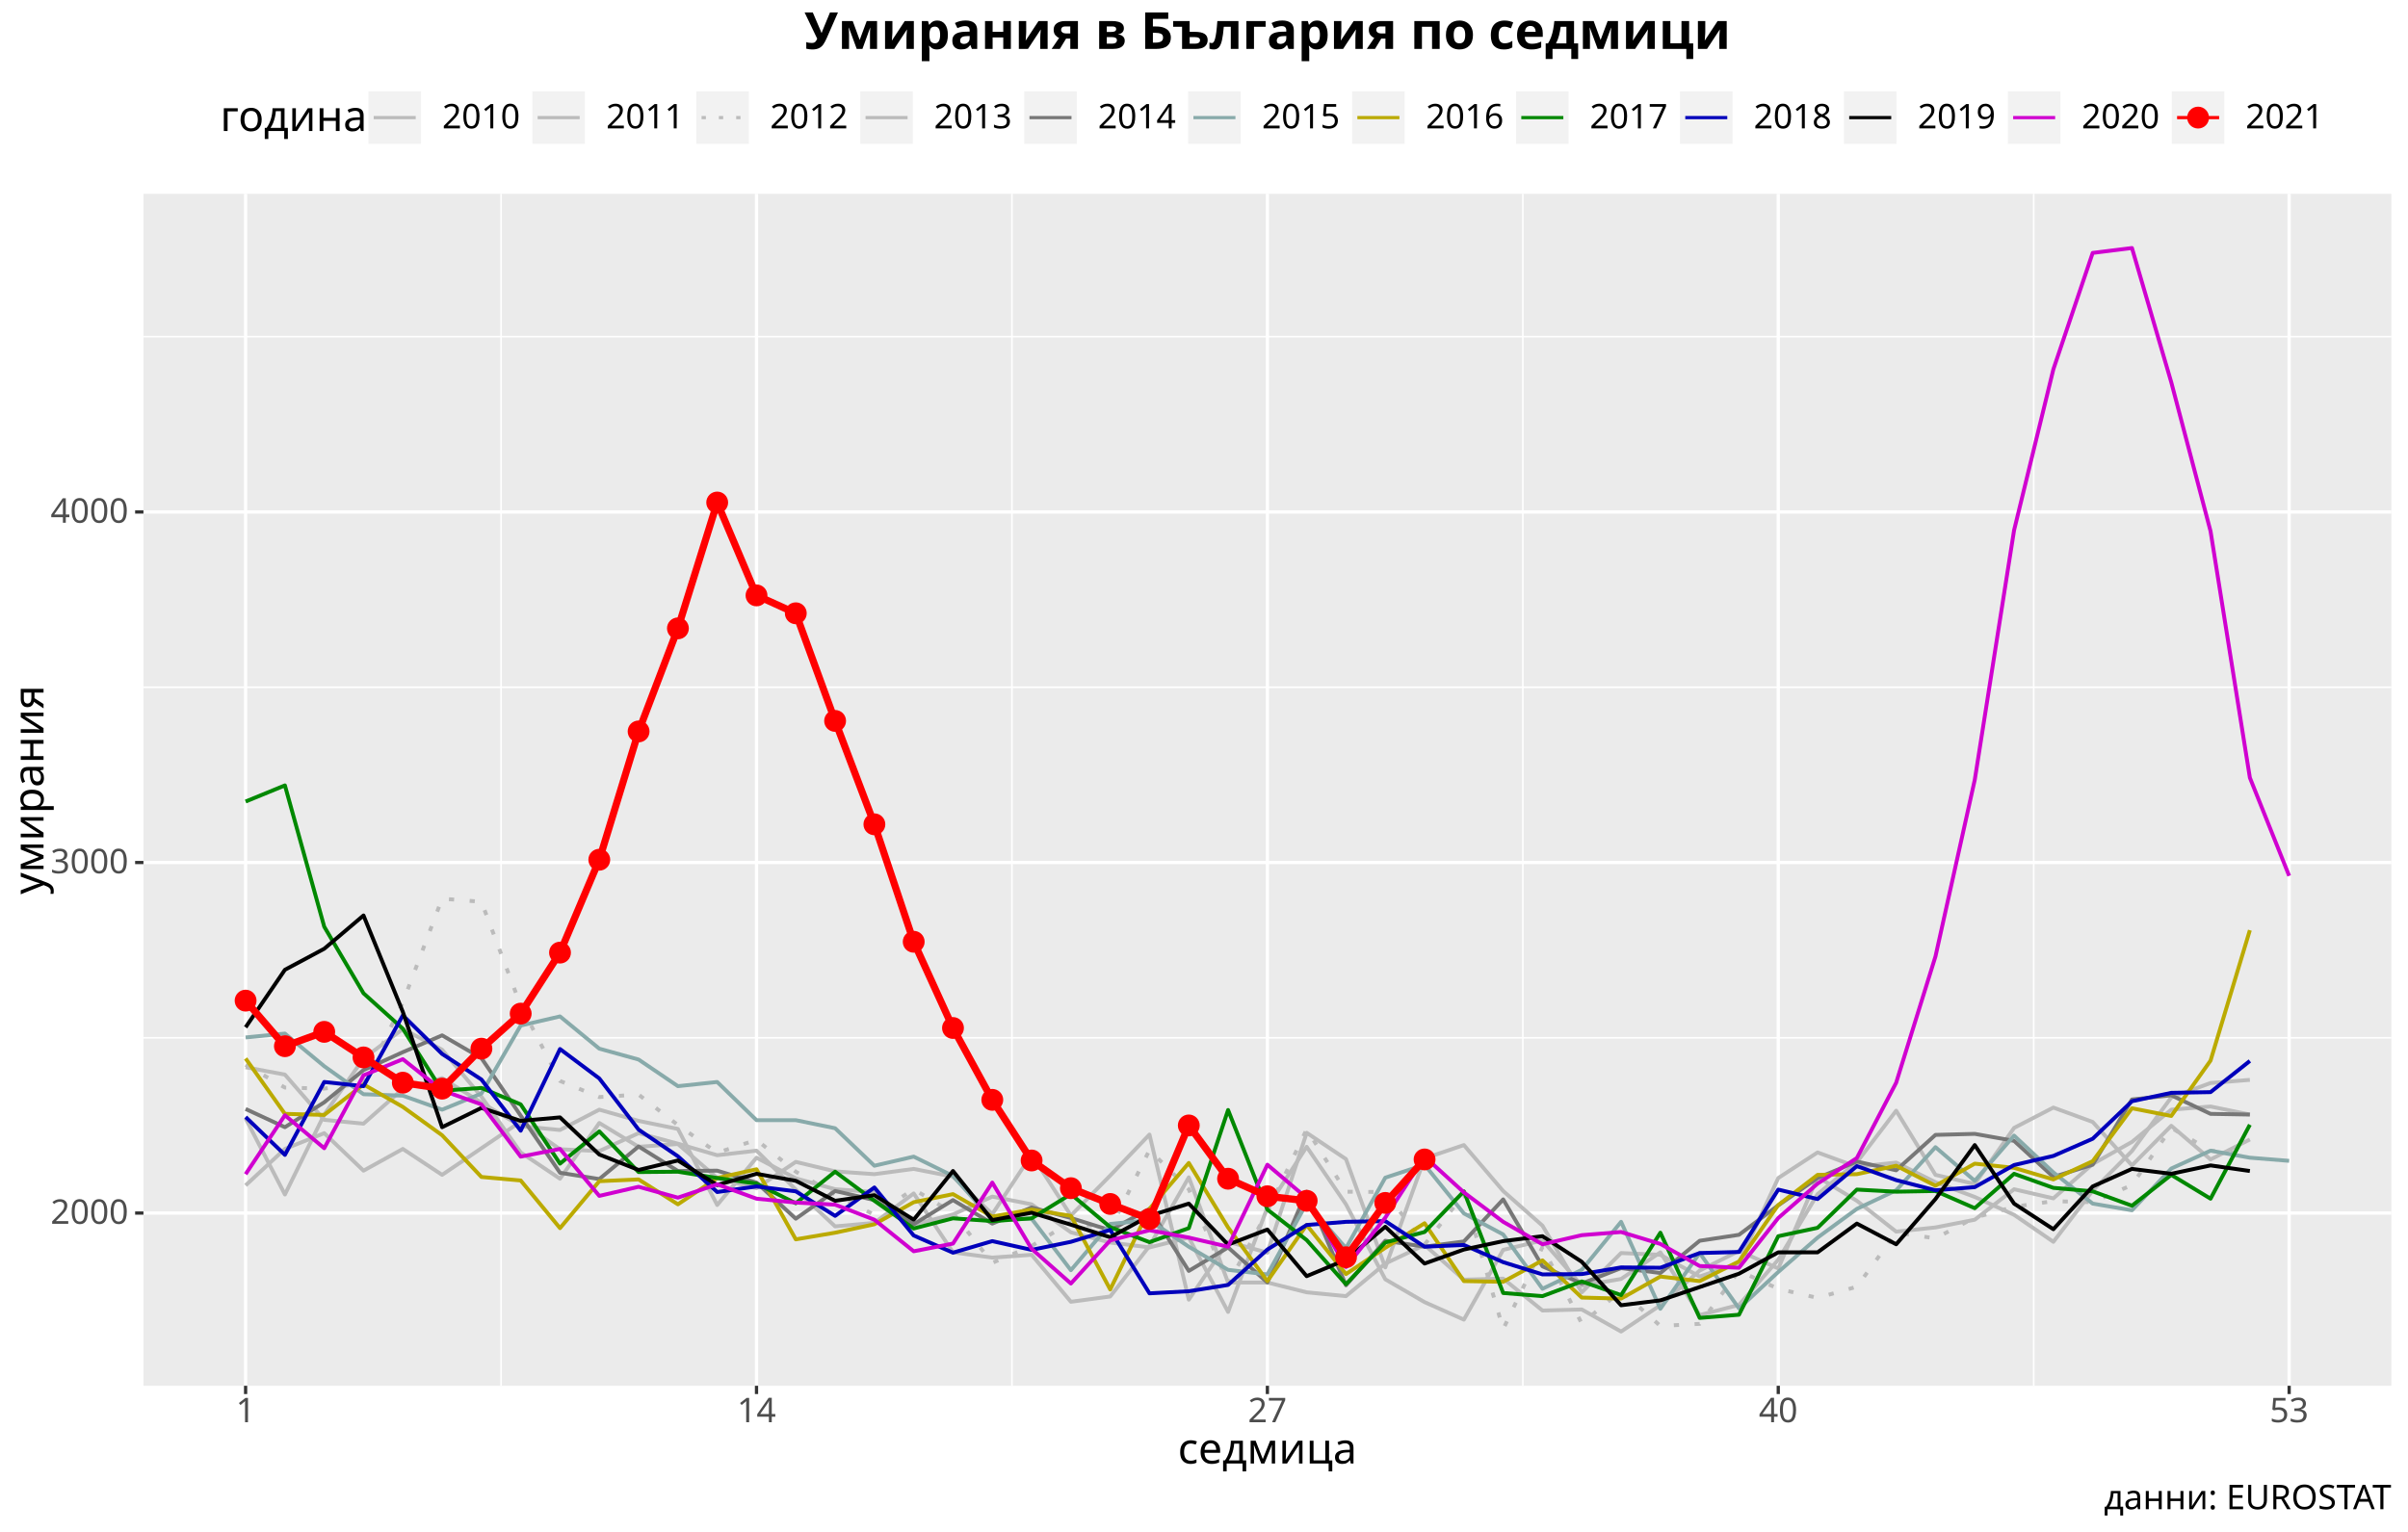
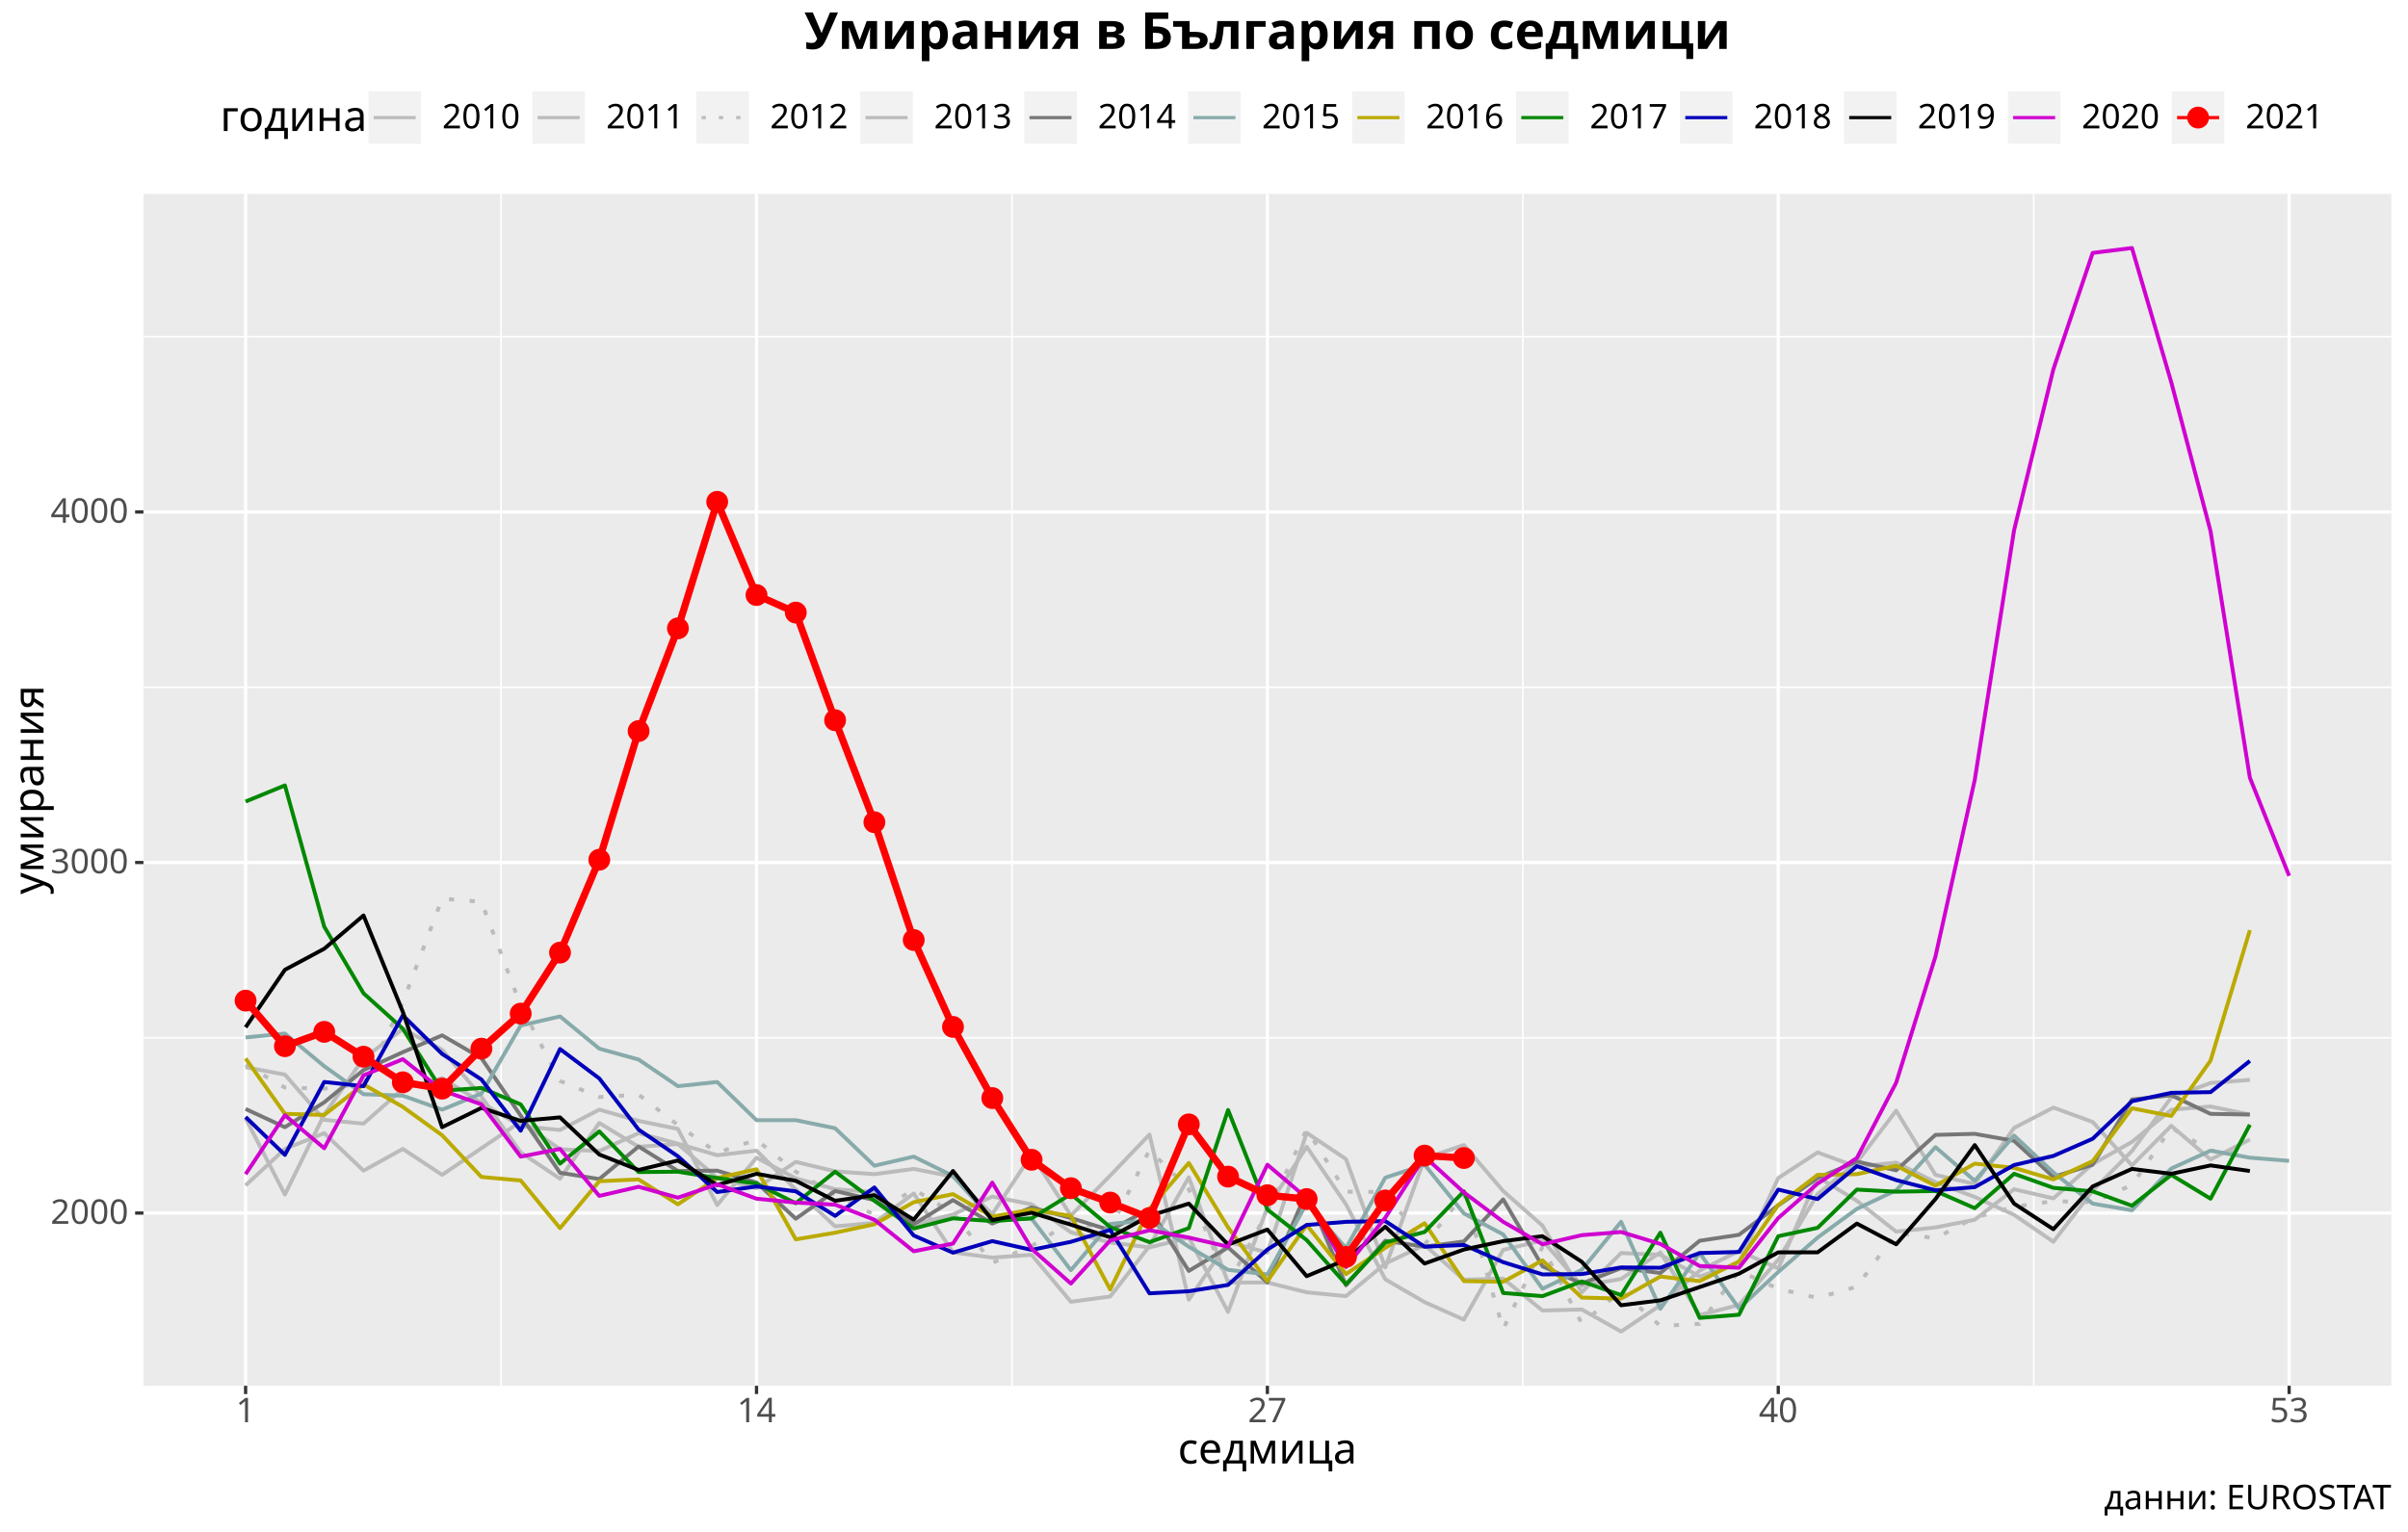
<svg xmlns="http://www.w3.org/2000/svg" class="svglite" viewBox="0 0 792.00 504.00">
  <defs>
    <style type="text/css">
    .svglite line, .svglite polyline, .svglite polygon, .svglite path, .svglite rect, .svglite circle {
      fill: none;
      stroke: #000000;
      stroke-linecap: round;
      stroke-linejoin: round;
      stroke-miterlimit: 10.00;
    }
  </style>
  </defs>
  <rect width="100%" height="100%" style="stroke: none; fill: #FFFFFF;" />
  <defs>
    <clipPath id="cpMC4wMHw3OTIuMDB8MC4wMHw1MDQuMDA=">
      <rect x="0.00" y="0.00" width="792.00" height="504.00" />
    </clipPath>
  </defs>
  <g clip-path="url(#cpMC4wMHw3OTIuMDB8MC4wMHw1MDQuMDA=)">
    <rect x="-0" y="-0" width="792.00" height="504.00" style="stroke-width: 1.07; stroke: #FFFFFF; fill: #FFFFFF;" />
  </g>
  <defs>
    <clipPath id="cpNDcuMTh8Nzg2LjUyfDYzLjc3fDQ1NS45MQ==">
      <rect x="47.18" y="63.77" width="739.34" height="392.14" />
    </clipPath>
  </defs>
  <g clip-path="url(#cpNDcuMTh8Nzg2LjUyfDYzLjc3fDQ1NS45MQ==)">
    <rect x="47.18" y="63.77" width="739.34" height="392.14" style="stroke-width: 1.07; stroke: none; fill: #EBEBEB;" />
    <polyline points="47.18,341.44 786.52,341.44 " style="stroke-width: 0.53; stroke: #FFFFFF; stroke-linecap: butt;" />
    <polyline points="47.18,226.11 786.52,226.11 " style="stroke-width: 0.53; stroke: #FFFFFF; stroke-linecap: butt;" />
    <polyline points="47.18,110.77 786.52,110.77 " style="stroke-width: 0.53; stroke: #FFFFFF; stroke-linecap: butt;" />
    <polyline points="164.80,455.91 164.80,63.77 " style="stroke-width: 0.53; stroke: #FFFFFF; stroke-linecap: butt;" />
    <polyline points="332.83,455.91 332.83,63.77 " style="stroke-width: 0.53; stroke: #FFFFFF; stroke-linecap: butt;" />
    <polyline points="500.87,455.91 500.87,63.77 " style="stroke-width: 0.53; stroke: #FFFFFF; stroke-linecap: butt;" />
    <polyline points="668.90,455.91 668.90,63.77 " style="stroke-width: 0.53; stroke: #FFFFFF; stroke-linecap: butt;" />
    <polyline points="47.18,399.10 786.52,399.10 " style="stroke-width: 1.07; stroke: #FFFFFF; stroke-linecap: butt;" />
    <polyline points="47.18,283.77 786.52,283.77 " style="stroke-width: 1.07; stroke: #FFFFFF; stroke-linecap: butt;" />
    <polyline points="47.18,168.44 786.52,168.44 " style="stroke-width: 1.07; stroke: #FFFFFF; stroke-linecap: butt;" />
    <polyline points="80.78,455.91 80.78,63.77 " style="stroke-width: 1.07; stroke: #FFFFFF; stroke-linecap: butt;" />
    <polyline points="248.82,455.91 248.82,63.77 " style="stroke-width: 1.07; stroke: #FFFFFF; stroke-linecap: butt;" />
    <polyline points="416.85,455.91 416.85,63.77 " style="stroke-width: 1.07; stroke: #FFFFFF; stroke-linecap: butt;" />
    <polyline points="584.88,455.91 584.88,63.77 " style="stroke-width: 1.07; stroke: #FFFFFF; stroke-linecap: butt;" />
    <polyline points="752.91,455.91 752.91,63.77 " style="stroke-width: 1.07; stroke: #FFFFFF; stroke-linecap: butt;" />
    <polyline points="80.78,367.96 93.71,392.99 106.64,366.69 119.56,348.24 132.49,338.55 145.41,345.36 158.34,360.81 171.26,379.15 184.19,387.80 197.11,369.46 210.04,377.30 222.97,376.38 235.89,387.57 248.82,390.91 261.74,382.26 274.67,385.38 287.59,386.30 300.52,384.57 313.44,387.11 326.37,399.45 339.30,379.84 352.22,399.91 365.15,386.76 378.07,373.27 391.00,427.59 403.92,408.56 416.85,412.13 429.77,372.69 442.70,381.34 455.63,416.98 468.55,381.11 481.48,376.73 494.40,391.84 507.33,403.25 520.25,425.17 533.18,412.25 546.10,412.83 559.03,419.98 571.96,415.48 584.88,387.57 597.81,379.15 610.73,383.88 623.66,382.49 636.58,388.95 649.51,393.80 662.44,399.68 675.36,408.56 688.29,391.72 701.21,378.69 714.14,361.04 727.06,356.31 739.99,355.28 " style="stroke-width: 1.28; stroke: #BBBBBB; stroke-linecap: butt;" />
    <polyline points="80.78,351.12 93.71,353.55 106.64,368.42 119.56,369.69 132.49,358.27 145.41,354.70 158.34,362.77 171.26,370.50 184.19,371.77 197.11,365.08 210.04,368.77 222.97,371.42 235.89,396.45 248.82,380.88 261.74,387.68 274.67,391.26 287.59,392.18 300.52,402.91 313.44,399.56 326.37,393.68 339.30,396.22 352.22,405.44 365.15,408.79 378.07,410.40 391.00,407.17 403.92,431.62 416.85,397.26 429.77,377.30 442.70,396.22 455.63,420.90 468.55,428.40 481.48,434.16 494.40,411.21 507.33,408.10 520.25,422.97 533.18,420.78 546.10,412.02 559.03,432.66 571.96,429.32 584.88,414.44 597.81,392.87 610.73,382.38 623.66,365.42 636.58,386.53 649.51,389.53 662.44,371.08 675.36,364.39 688.29,369.12 701.21,383.42 714.14,370.38 727.06,381.46 739.99,374.88 " style="stroke-width: 1.28; stroke: #BBBBBB; stroke-linecap: butt;" />
    <polyline points="80.78,350.32 93.71,357.81 106.64,358.16 119.56,356.43 132.49,329.79 145.41,295.65 158.34,296.69 171.26,330.83 184.19,355.62 197.11,360.93 210.04,360.12 222.97,370.15 235.89,379.26 248.82,375.00 261.74,385.49 274.67,392.99 287.59,399.68 300.52,391.26 313.44,399.10 326.37,415.48 339.30,409.94 352.22,401.98 365.15,404.41 378.07,378.34 391.00,391.26 403.92,422.40 416.85,398.64 429.77,371.54 442.70,392.07 455.63,392.18 468.55,409.48 481.48,392.87 494.40,437.28 507.33,410.29 520.25,435.43 533.18,424.70 546.10,436.24 559.03,435.55 571.96,418.13 584.88,424.01 597.81,427.01 610.73,423.32 623.66,405.56 636.58,407.41 649.51,400.60 662.44,397.03 675.36,395.18 688.29,395.53 701.21,389.87 714.14,371.08 727.06,378.57 739.99,379.73 " style="stroke-width: 1.28; stroke: #BBBBBB; stroke-dasharray: 1.71,5.12; stroke-linecap: butt;" />
    <polyline points="80.78,389.99 93.71,378.00 106.64,372.81 119.56,385.15 132.49,378.00 145.41,386.53 158.34,377.77 171.26,369.00 184.19,378.11 197.11,378.69 210.04,372.81 222.97,376.27 235.89,380.07 248.82,378.57 261.74,391.37 274.67,403.48 287.59,402.33 300.52,392.64 313.44,412.02 326.37,413.75 339.30,412.83 352.22,428.28 365.15,426.55 378.07,409.94 391.00,387.34 403.92,421.94 416.85,421.94 429.77,425.17 442.70,426.43 455.63,415.71 468.55,409.60 481.48,421.01 494.40,420.67 507.33,431.16 520.25,430.82 533.18,438.08 546.10,429.43 559.03,418.02 571.96,411.56 584.88,417.32 597.81,387.22 610.73,395.06 623.66,405.21 636.58,403.83 649.51,401.29 662.44,391.26 675.36,394.26 688.29,382.96 701.21,375.69 714.14,365.08 727.06,364.04 739.99,366.69 " style="stroke-width: 1.28; stroke: #BBBBBB; stroke-linecap: butt;" />
    <polyline points="80.78,364.85 93.71,370.85 106.64,362.66 119.56,352.05 132.49,346.16 145.41,340.63 158.34,348.13 171.26,367.04 184.19,385.84 197.11,387.91 210.04,377.19 222.97,385.26 235.89,385.15 248.82,389.07 261.74,400.95 274.67,391.84 287.59,394.83 300.52,402.79 313.44,394.83 326.37,402.56 339.30,397.26 352.22,400.72 365.15,404.75 378.07,397.72 391.00,418.13 403.92,410.40 416.85,421.94 429.77,392.07 442.70,422.86 455.63,408.21 468.55,410.17 481.48,408.44 494.40,394.60 507.33,416.63 520.25,422.28 533.18,417.21 546.10,418.82 559.03,408.21 571.96,406.25 584.88,396.56 597.81,387.57 610.73,382.15 623.66,385.03 636.58,373.38 649.51,373.04 662.44,375.34 675.36,387.22 688.29,383.19 701.21,361.73 714.14,360.35 727.06,366.46 739.99,366.69 " style="stroke-width: 1.28; stroke: #777777; stroke-linecap: butt;" />
    <polyline points="80.78,341.32 93.71,340.05 106.64,350.78 119.56,360.00 132.49,360.47 145.41,365.08 158.34,359.77 171.26,337.40 184.19,334.40 197.11,345.01 210.04,348.59 222.97,357.35 235.89,355.97 248.82,368.54 261.74,368.54 274.67,371.19 287.59,383.53 300.52,380.53 313.44,386.88 326.37,401.29 339.30,400.95 352.22,417.90 365.15,402.68 378.07,401.41 391.00,410.17 403.92,417.78 416.85,419.28 429.77,395.87 442.70,410.63 455.63,387.45 468.55,383.19 481.48,399.22 494.40,406.14 507.33,424.01 520.25,417.78 533.18,401.98 546.10,430.59 559.03,412.25 571.96,430.47 584.88,418.48 597.81,407.17 610.73,397.72 623.66,391.60 636.58,377.42 649.51,388.49 662.44,373.61 675.36,385.72 688.29,395.99 701.21,398.18 714.14,384.45 727.06,378.57 739.99,380.88 752.91,381.92 " style="stroke-width: 1.28; stroke: #88AAAA; stroke-linecap: butt;" />
    <polyline points="80.78,348.24 93.71,366.46 106.64,366.81 119.56,356.78 132.49,364.16 145.41,373.50 158.34,387.22 171.26,388.38 184.19,404.06 197.11,388.61 210.04,388.03 222.97,396.22 235.89,387.57 248.82,384.69 261.74,407.75 274.67,405.56 287.59,402.79 300.52,395.53 313.44,392.87 326.37,400.25 339.30,397.95 352.22,400.02 365.15,424.24 378.07,397.72 391.00,382.61 403.92,403.83 416.85,421.48 429.77,403.02 442.70,419.17 455.63,410.52 468.55,402.45 481.48,421.48 494.40,421.71 507.33,414.67 520.25,426.90 533.18,427.24 546.10,419.98 559.03,421.48 571.96,415.02 584.88,396.45 597.81,386.53 610.73,386.30 623.66,383.53 636.58,390.11 649.51,382.84 662.44,384.22 675.36,388.03 688.29,382.03 701.21,364.62 714.14,367.15 727.06,348.93 739.99,306.03 " style="stroke-width: 1.28; stroke: #BBAA00; stroke-linecap: butt;" />
    <polyline points="80.78,263.70 93.71,258.40 106.64,304.88 119.56,326.79 132.49,338.44 145.41,358.85 158.34,357.93 171.26,363.35 184.19,382.84 197.11,372.23 210.04,385.61 222.97,385.49 235.89,387.57 248.82,389.41 261.74,395.87 274.67,385.49 287.59,395.06 300.52,404.18 313.44,400.83 326.37,401.75 339.30,400.83 352.22,392.87 365.15,403.71 378.07,408.67 391.00,404.06 403.92,365.19 416.85,397.95 429.77,407.98 442.70,422.51 455.63,408.79 468.55,405.33 481.48,391.95 494.40,425.40 507.33,426.43 520.25,421.59 533.18,426.09 546.10,405.56 559.03,433.59 571.96,432.55 584.88,406.71 597.81,403.95 610.73,391.37 623.66,392.07 636.58,391.84 649.51,397.49 662.44,386.18 675.36,390.80 688.29,391.95 701.21,396.68 714.14,386.53 727.06,394.37 739.99,370.04 " style="stroke-width: 1.28; stroke: #008800; stroke-linecap: butt;" />
    <polyline points="80.78,367.50 93.71,379.96 106.64,355.97 119.56,357.35 132.49,334.05 145.41,346.74 158.34,355.16 171.26,372.00 184.19,345.13 197.11,354.81 210.04,371.65 222.97,380.42 235.89,392.18 248.82,390.34 261.74,391.95 274.67,400.02 287.59,390.68 300.52,406.48 313.44,412.13 326.37,408.33 339.30,411.21 352.22,408.56 365.15,404.64 378.07,425.51 391.00,424.82 403.92,422.74 416.85,411.10 429.77,403.02 442.70,401.98 455.63,401.75 468.55,410.17 481.48,409.60 494.40,415.25 507.33,419.28 520.25,419.17 533.18,416.98 546.10,417.09 559.03,412.25 571.96,411.90 584.88,391.37 597.81,394.49 610.73,383.65 623.66,388.26 636.58,391.60 649.51,390.57 662.44,383.30 675.36,380.30 688.29,374.65 701.21,362.31 714.14,359.54 727.06,359.31 739.99,349.05 " style="stroke-width: 1.28; stroke: #0000BB; stroke-linecap: butt;" />
    <polyline points="80.78,337.98 93.71,319.06 106.64,312.14 119.56,301.19 132.49,332.90 145.41,370.85 158.34,364.50 171.26,368.77 184.19,367.62 197.11,379.84 210.04,384.92 222.97,381.80 235.89,389.87 248.82,386.18 261.74,388.49 274.67,395.06 287.59,393.22 300.52,401.29 313.44,385.26 326.37,401.41 339.30,398.99 352.22,402.91 365.15,407.06 378.07,400.02 391.00,395.99 403.92,409.48 416.85,404.52 429.77,419.86 442.70,414.44 455.63,403.60 468.55,415.71 481.48,411.10 494.40,408.33 507.33,406.71 520.25,415.13 533.18,429.43 546.10,427.82 559.03,423.44 571.96,419.05 584.88,412.02 597.81,412.02 610.73,402.56 623.66,409.37 636.58,394.49 649.51,376.73 662.44,395.99 675.36,404.41 688.29,390.34 701.21,384.57 714.14,386.18 727.06,383.42 739.99,385.26 " style="stroke-width: 1.28; stroke-linecap: butt;" />
    <polyline points="80.78,386.30 93.71,366.92 106.64,377.77 119.56,353.78 132.49,348.47 145.41,358.74 158.34,363.35 171.26,380.53 184.19,378.00 197.11,393.45 210.04,390.45 222.97,394.03 235.89,389.64 248.82,394.37 261.74,395.64 274.67,396.33 287.59,401.29 300.52,411.67 313.44,409.14 326.37,389.07 339.30,410.87 352.22,422.28 365.15,408.10 378.07,404.75 391.00,407.17 403.92,410.17 416.85,383.19 429.77,394.14 442.70,416.86 455.63,400.60 468.55,380.53 481.48,392.30 494.40,401.98 507.33,409.37 520.25,406.37 533.18,405.33 546.10,409.25 559.03,416.52 571.96,417.09 584.88,400.72 597.81,389.41 610.73,380.99 623.66,356.20 636.58,314.68 649.51,256.55 662.44,174.44 675.36,121.50 688.29,83.21 701.21,81.60 714.14,125.77 727.06,174.78 739.99,255.86 752.91,288.15 " style="stroke-width: 1.28; stroke: #D000D0; stroke-linecap: butt;" />
-     <polyline points="80.78,329.21 93.71,344.20 106.64,339.48 119.56,347.89 132.49,356.20 145.41,358.16 158.34,345.01 171.26,333.48 184.19,313.41 197.11,282.85 210.04,240.64 222.97,206.73 235.89,165.33 248.82,195.89 261.74,201.77 274.67,237.18 287.59,271.20 300.52,309.84 313.44,338.21 326.37,361.85 339.30,381.80 352.22,390.91 365.15,396.10 378.07,401.06 391.00,370.27 403.92,387.80 416.85,393.57 429.77,395.06 442.70,413.63 455.63,395.76 468.55,381.46 " style="stroke-width: 2.35; stroke: #FF0000; stroke-linecap: butt;" />
+     <polyline points="80.78,329.21 93.71,344.20 106.64,339.48 119.56,347.66 132.49,356.08 145.41,358.16 158.34,345.01 171.26,333.48 184.19,313.41 197.11,282.85 210.04,240.52 222.97,206.73 235.89,165.10 248.82,195.77 261.74,201.54 274.67,236.95 287.59,270.51 300.52,309.26 313.44,337.86 326.37,361.27 339.30,381.57 352.22,390.91 365.15,395.64 378.07,400.72 391.00,369.92 403.92,387.11 416.85,393.22 429.77,394.49 442.70,413.52 455.63,394.95 468.55,380.19 481.48,380.99 " style="stroke-width: 2.35; stroke: #FF0000; stroke-linecap: butt;" />
    <circle cx="80.78" cy="329.21" r="3.24" style="stroke-width: 0.71; stroke: #FF0000; fill: #FF0000;" />
    <circle cx="93.71" cy="344.20" r="3.24" style="stroke-width: 0.71; stroke: #FF0000; fill: #FF0000;" />
    <circle cx="106.64" cy="339.48" r="3.24" style="stroke-width: 0.71; stroke: #FF0000; fill: #FF0000;" />
-     <circle cx="119.56" cy="347.89" r="3.24" style="stroke-width: 0.71; stroke: #FF0000; fill: #FF0000;" />
-     <circle cx="132.49" cy="356.20" r="3.24" style="stroke-width: 0.71; stroke: #FF0000; fill: #FF0000;" />
+     <circle cx="119.56" cy="347.66" r="3.24" style="stroke-width: 0.71; stroke: #FF0000; fill: #FF0000;" />
+     <circle cx="132.49" cy="356.08" r="3.24" style="stroke-width: 0.71; stroke: #FF0000; fill: #FF0000;" />
    <circle cx="145.41" cy="358.16" r="3.24" style="stroke-width: 0.71; stroke: #FF0000; fill: #FF0000;" />
    <circle cx="158.34" cy="345.01" r="3.24" style="stroke-width: 0.71; stroke: #FF0000; fill: #FF0000;" />
    <circle cx="171.26" cy="333.48" r="3.24" style="stroke-width: 0.71; stroke: #FF0000; fill: #FF0000;" />
    <circle cx="184.19" cy="313.41" r="3.24" style="stroke-width: 0.71; stroke: #FF0000; fill: #FF0000;" />
    <circle cx="197.11" cy="282.85" r="3.24" style="stroke-width: 0.71; stroke: #FF0000; fill: #FF0000;" />
-     <circle cx="210.04" cy="240.64" r="3.24" style="stroke-width: 0.71; stroke: #FF0000; fill: #FF0000;" />
+     <circle cx="210.04" cy="240.52" r="3.24" style="stroke-width: 0.71; stroke: #FF0000; fill: #FF0000;" />
    <circle cx="222.97" cy="206.73" r="3.24" style="stroke-width: 0.71; stroke: #FF0000; fill: #FF0000;" />
-     <circle cx="235.89" cy="165.33" r="3.24" style="stroke-width: 0.71; stroke: #FF0000; fill: #FF0000;" />
-     <circle cx="248.82" cy="195.89" r="3.24" style="stroke-width: 0.71; stroke: #FF0000; fill: #FF0000;" />
-     <circle cx="261.74" cy="201.77" r="3.24" style="stroke-width: 0.71; stroke: #FF0000; fill: #FF0000;" />
-     <circle cx="274.67" cy="237.18" r="3.24" style="stroke-width: 0.71; stroke: #FF0000; fill: #FF0000;" />
-     <circle cx="287.59" cy="271.20" r="3.24" style="stroke-width: 0.71; stroke: #FF0000; fill: #FF0000;" />
-     <circle cx="300.52" cy="309.84" r="3.24" style="stroke-width: 0.71; stroke: #FF0000; fill: #FF0000;" />
-     <circle cx="313.44" cy="338.21" r="3.24" style="stroke-width: 0.71; stroke: #FF0000; fill: #FF0000;" />
-     <circle cx="326.37" cy="361.85" r="3.24" style="stroke-width: 0.71; stroke: #FF0000; fill: #FF0000;" />
-     <circle cx="339.30" cy="381.80" r="3.24" style="stroke-width: 0.71; stroke: #FF0000; fill: #FF0000;" />
+     <circle cx="235.89" cy="165.10" r="3.24" style="stroke-width: 0.71; stroke: #FF0000; fill: #FF0000;" />
+     <circle cx="248.82" cy="195.77" r="3.24" style="stroke-width: 0.71; stroke: #FF0000; fill: #FF0000;" />
+     <circle cx="261.74" cy="201.54" r="3.24" style="stroke-width: 0.71; stroke: #FF0000; fill: #FF0000;" />
+     <circle cx="274.67" cy="236.95" r="3.24" style="stroke-width: 0.71; stroke: #FF0000; fill: #FF0000;" />
+     <circle cx="287.59" cy="270.51" r="3.24" style="stroke-width: 0.71; stroke: #FF0000; fill: #FF0000;" />
+     <circle cx="300.52" cy="309.26" r="3.24" style="stroke-width: 0.71; stroke: #FF0000; fill: #FF0000;" />
+     <circle cx="313.44" cy="337.86" r="3.24" style="stroke-width: 0.71; stroke: #FF0000; fill: #FF0000;" />
+     <circle cx="326.37" cy="361.27" r="3.24" style="stroke-width: 0.71; stroke: #FF0000; fill: #FF0000;" />
+     <circle cx="339.30" cy="381.57" r="3.24" style="stroke-width: 0.71; stroke: #FF0000; fill: #FF0000;" />
    <circle cx="352.22" cy="390.91" r="3.24" style="stroke-width: 0.71; stroke: #FF0000; fill: #FF0000;" />
-     <circle cx="365.15" cy="396.10" r="3.24" style="stroke-width: 0.71; stroke: #FF0000; fill: #FF0000;" />
-     <circle cx="378.07" cy="401.06" r="3.24" style="stroke-width: 0.71; stroke: #FF0000; fill: #FF0000;" />
-     <circle cx="391.00" cy="370.27" r="3.24" style="stroke-width: 0.71; stroke: #FF0000; fill: #FF0000;" />
-     <circle cx="403.92" cy="387.80" r="3.24" style="stroke-width: 0.71; stroke: #FF0000; fill: #FF0000;" />
-     <circle cx="416.85" cy="393.57" r="3.24" style="stroke-width: 0.71; stroke: #FF0000; fill: #FF0000;" />
-     <circle cx="429.77" cy="395.06" r="3.24" style="stroke-width: 0.71; stroke: #FF0000; fill: #FF0000;" />
-     <circle cx="442.70" cy="413.63" r="3.24" style="stroke-width: 0.71; stroke: #FF0000; fill: #FF0000;" />
-     <circle cx="455.63" cy="395.76" r="3.24" style="stroke-width: 0.71; stroke: #FF0000; fill: #FF0000;" />
-     <circle cx="468.55" cy="381.46" r="3.24" style="stroke-width: 0.71; stroke: #FF0000; fill: #FF0000;" />
+     <circle cx="365.15" cy="395.64" r="3.24" style="stroke-width: 0.71; stroke: #FF0000; fill: #FF0000;" />
+     <circle cx="378.07" cy="400.72" r="3.24" style="stroke-width: 0.71; stroke: #FF0000; fill: #FF0000;" />
+     <circle cx="391.00" cy="369.92" r="3.24" style="stroke-width: 0.71; stroke: #FF0000; fill: #FF0000;" />
+     <circle cx="403.92" cy="387.11" r="3.24" style="stroke-width: 0.71; stroke: #FF0000; fill: #FF0000;" />
+     <circle cx="416.85" cy="393.22" r="3.24" style="stroke-width: 0.71; stroke: #FF0000; fill: #FF0000;" />
+     <circle cx="429.77" cy="394.49" r="3.24" style="stroke-width: 0.71; stroke: #FF0000; fill: #FF0000;" />
+     <circle cx="442.70" cy="413.52" r="3.24" style="stroke-width: 0.71; stroke: #FF0000; fill: #FF0000;" />
+     <circle cx="455.63" cy="394.95" r="3.24" style="stroke-width: 0.71; stroke: #FF0000; fill: #FF0000;" />
+     <circle cx="468.55" cy="380.19" r="3.24" style="stroke-width: 0.71; stroke: #FF0000; fill: #FF0000;" />
+     <circle cx="481.48" cy="380.99" r="3.24" style="stroke-width: 0.71; stroke: #FF0000; fill: #FF0000;" />
  </g>
  <g clip-path="url(#cpMC4wMHw3OTIuMDB8MC4wMHw1MDQuMDA=)">
    <text x="42.25" y="402.64" text-anchor="end" style="font-size: 11.20px; fill: #4D4D4D; font-family: Calibri;" textLength="22.69px" lengthAdjust="spacingAndGlyphs">2000</text>
    <text x="42.25" y="287.31" text-anchor="end" style="font-size: 11.20px; fill: #4D4D4D; font-family: Calibri;" textLength="22.69px" lengthAdjust="spacingAndGlyphs">3000</text>
    <text x="42.25" y="171.98" text-anchor="end" style="font-size: 11.20px; fill: #4D4D4D; font-family: Calibri;" textLength="22.69px" lengthAdjust="spacingAndGlyphs">4000</text>
    <polyline points="44.44,399.10 47.18,399.10 " style="stroke-width: 1.07; stroke: #333333; stroke-linecap: butt;" />
    <polyline points="44.44,283.77 47.18,283.77 " style="stroke-width: 1.07; stroke: #333333; stroke-linecap: butt;" />
    <polyline points="44.44,168.44 47.18,168.44 " style="stroke-width: 1.07; stroke: #333333; stroke-linecap: butt;" />
    <polyline points="80.78,458.65 80.78,455.91 " style="stroke-width: 1.07; stroke: #333333; stroke-linecap: butt;" />
    <polyline points="248.82,458.65 248.82,455.91 " style="stroke-width: 1.07; stroke: #333333; stroke-linecap: butt;" />
    <polyline points="416.85,458.65 416.85,455.91 " style="stroke-width: 1.07; stroke: #333333; stroke-linecap: butt;" />
    <polyline points="584.88,458.65 584.88,455.91 " style="stroke-width: 1.07; stroke: #333333; stroke-linecap: butt;" />
    <polyline points="752.91,458.65 752.91,455.91 " style="stroke-width: 1.07; stroke: #333333; stroke-linecap: butt;" />
    <text x="80.78" y="467.91" text-anchor="middle" style="font-size: 11.20px; fill: #4D4D4D; font-family: Calibri;" textLength="5.67px" lengthAdjust="spacingAndGlyphs">1</text>
    <text x="248.82" y="467.91" text-anchor="middle" style="font-size: 11.20px; fill: #4D4D4D; font-family: Calibri;" textLength="11.35px" lengthAdjust="spacingAndGlyphs">14</text>
    <text x="416.85" y="467.91" text-anchor="middle" style="font-size: 11.20px; fill: #4D4D4D; font-family: Calibri;" textLength="11.35px" lengthAdjust="spacingAndGlyphs">27</text>
    <text x="584.88" y="467.91" text-anchor="middle" style="font-size: 11.20px; fill: #4D4D4D; font-family: Calibri;" textLength="11.35px" lengthAdjust="spacingAndGlyphs">40</text>
    <text x="752.91" y="467.91" text-anchor="middle" style="font-size: 11.20px; fill: #4D4D4D; font-family: Calibri;" textLength="11.35px" lengthAdjust="spacingAndGlyphs">53</text>
    <text x="416.85" y="481.49" text-anchor="middle" style="font-size: 14.00px; font-family: Calibri;" textLength="52.01px" lengthAdjust="spacingAndGlyphs">седмица</text>
    <text transform="translate(14.32,259.84) rotate(-90)" text-anchor="middle" style="font-size: 14.00px; font-family: Calibri;" textLength="59.11px" lengthAdjust="spacingAndGlyphs">умирания</text>
    <rect x="66.95" y="24.57" width="699.81" height="28.24" style="stroke-width: 1.07; stroke: none; fill: #FFFFFF;" />
    <text x="72.43" y="43.11" style="font-size: 14.00px; font-family: Calibri;" textLength="41.78px" lengthAdjust="spacingAndGlyphs">година</text>
    <rect x="121.18" y="30.05" width="17.28" height="17.28" style="stroke-width: 1.07; stroke: none; fill: #F2F2F2;" />
    <line x1="122.91" y1="38.69" x2="136.73" y2="38.69" style="stroke-width: 1.07; stroke: #BBBBBB; stroke-linecap: butt;" />
    <rect x="175.10" y="30.05" width="17.28" height="17.28" style="stroke-width: 1.07; stroke: none; fill: #F2F2F2;" />
    <line x1="176.83" y1="38.69" x2="190.66" y2="38.69" style="stroke-width: 1.07; stroke: #BBBBBB; stroke-linecap: butt;" />
    <rect x="229.03" y="30.05" width="17.28" height="17.28" style="stroke-width: 1.07; stroke: none; fill: #F2F2F2;" />
    <line x1="230.75" y1="38.69" x2="244.58" y2="38.69" style="stroke-width: 1.07; stroke: #BBBBBB; stroke-dasharray: 1.42,4.27; stroke-linecap: butt;" />
    <rect x="282.95" y="30.05" width="17.28" height="17.28" style="stroke-width: 1.07; stroke: none; fill: #F2F2F2;" />
    <line x1="284.68" y1="38.69" x2="298.50" y2="38.69" style="stroke-width: 1.07; stroke: #BBBBBB; stroke-linecap: butt;" />
    <rect x="336.87" y="30.05" width="17.28" height="17.28" style="stroke-width: 1.07; stroke: none; fill: #F2F2F2;" />
    <line x1="338.60" y1="38.69" x2="352.42" y2="38.69" style="stroke-width: 1.07; stroke: #777777; stroke-linecap: butt;" />
    <rect x="390.79" y="30.05" width="17.28" height="17.28" style="stroke-width: 1.07; stroke: none; fill: #F2F2F2;" />
    <line x1="392.52" y1="38.69" x2="406.34" y2="38.69" style="stroke-width: 1.07; stroke: #88AAAA; stroke-linecap: butt;" />
    <rect x="444.71" y="30.05" width="17.28" height="17.28" style="stroke-width: 1.07; stroke: none; fill: #F2F2F2;" />
    <line x1="446.44" y1="38.69" x2="460.27" y2="38.69" style="stroke-width: 1.07; stroke: #BBAA00; stroke-linecap: butt;" />
    <rect x="498.64" y="30.05" width="17.28" height="17.28" style="stroke-width: 1.07; stroke: none; fill: #F2F2F2;" />
    <line x1="500.36" y1="38.69" x2="514.19" y2="38.69" style="stroke-width: 1.07; stroke: #008800; stroke-linecap: butt;" />
    <rect x="552.56" y="30.05" width="17.28" height="17.28" style="stroke-width: 1.07; stroke: none; fill: #F2F2F2;" />
    <line x1="554.29" y1="38.69" x2="568.11" y2="38.69" style="stroke-width: 1.07; stroke: #0000BB; stroke-linecap: butt;" />
    <rect x="606.48" y="30.05" width="17.28" height="17.28" style="stroke-width: 1.07; stroke: none; fill: #F2F2F2;" />
    <line x1="608.21" y1="38.69" x2="622.03" y2="38.69" style="stroke-width: 1.07; stroke-linecap: butt;" />
    <rect x="660.40" y="30.05" width="17.28" height="17.28" style="stroke-width: 1.07; stroke: none; fill: #F2F2F2;" />
    <line x1="662.13" y1="38.69" x2="675.95" y2="38.69" style="stroke-width: 1.07; stroke: #D000D0; stroke-linecap: butt;" />
    <rect x="714.32" y="30.05" width="17.28" height="17.28" style="stroke-width: 1.07; stroke: none; fill: #F2F2F2;" />
    <line x1="716.05" y1="38.69" x2="729.88" y2="38.69" style="stroke-width: 1.07; stroke: #FF0000; stroke-linecap: butt;" />
    <circle cx="722.96" cy="38.69" r="3.24" style="stroke-width: 0.71; stroke: #FF0000; fill: #FF0000;" />
    <text x="145.44" y="42.23" style="font-size: 11.20px; font-family: Calibri;" textLength="22.69px" lengthAdjust="spacingAndGlyphs">2010</text>
    <text x="199.36" y="42.23" style="font-size: 11.20px; font-family: Calibri;" textLength="22.69px" lengthAdjust="spacingAndGlyphs">2011</text>
    <text x="253.28" y="42.23" style="font-size: 11.20px; font-family: Calibri;" textLength="22.69px" lengthAdjust="spacingAndGlyphs">2012</text>
    <text x="307.20" y="42.23" style="font-size: 11.20px; font-family: Calibri;" textLength="22.69px" lengthAdjust="spacingAndGlyphs">2013</text>
    <text x="361.12" y="42.23" style="font-size: 11.20px; font-family: Calibri;" textLength="22.69px" lengthAdjust="spacingAndGlyphs">2014</text>
    <text x="415.05" y="42.23" style="font-size: 11.20px; font-family: Calibri;" textLength="22.69px" lengthAdjust="spacingAndGlyphs">2015</text>
    <text x="468.97" y="42.23" style="font-size: 11.20px; font-family: Calibri;" textLength="22.69px" lengthAdjust="spacingAndGlyphs">2016</text>
    <text x="522.89" y="42.23" style="font-size: 11.20px; font-family: Calibri;" textLength="22.69px" lengthAdjust="spacingAndGlyphs">2017</text>
    <text x="576.81" y="42.23" style="font-size: 11.20px; font-family: Calibri;" textLength="22.69px" lengthAdjust="spacingAndGlyphs">2018</text>
    <text x="630.73" y="42.23" style="font-size: 11.20px; font-family: Calibri;" textLength="22.69px" lengthAdjust="spacingAndGlyphs">2019</text>
    <text x="684.66" y="42.23" style="font-size: 11.20px; font-family: Calibri;" textLength="22.69px" lengthAdjust="spacingAndGlyphs">2020</text>
    <text x="738.58" y="42.23" style="font-size: 11.20px; font-family: Calibri;" textLength="22.69px" lengthAdjust="spacingAndGlyphs">2021</text>
    <text x="416.85" y="16.10" text-anchor="middle" style="font-size: 16.80px; font-weight: bold; font-family: Calibri;" textLength="250.11px" lengthAdjust="spacingAndGlyphs">Умирания в България по седмици</text>
    <text x="786.52" y="496.53" text-anchor="end" style="font-size: 11.20px; font-family: Calibri;" textLength="82.91px" lengthAdjust="spacingAndGlyphs">данни: EUROSTAT</text>
  </g>
</svg>
